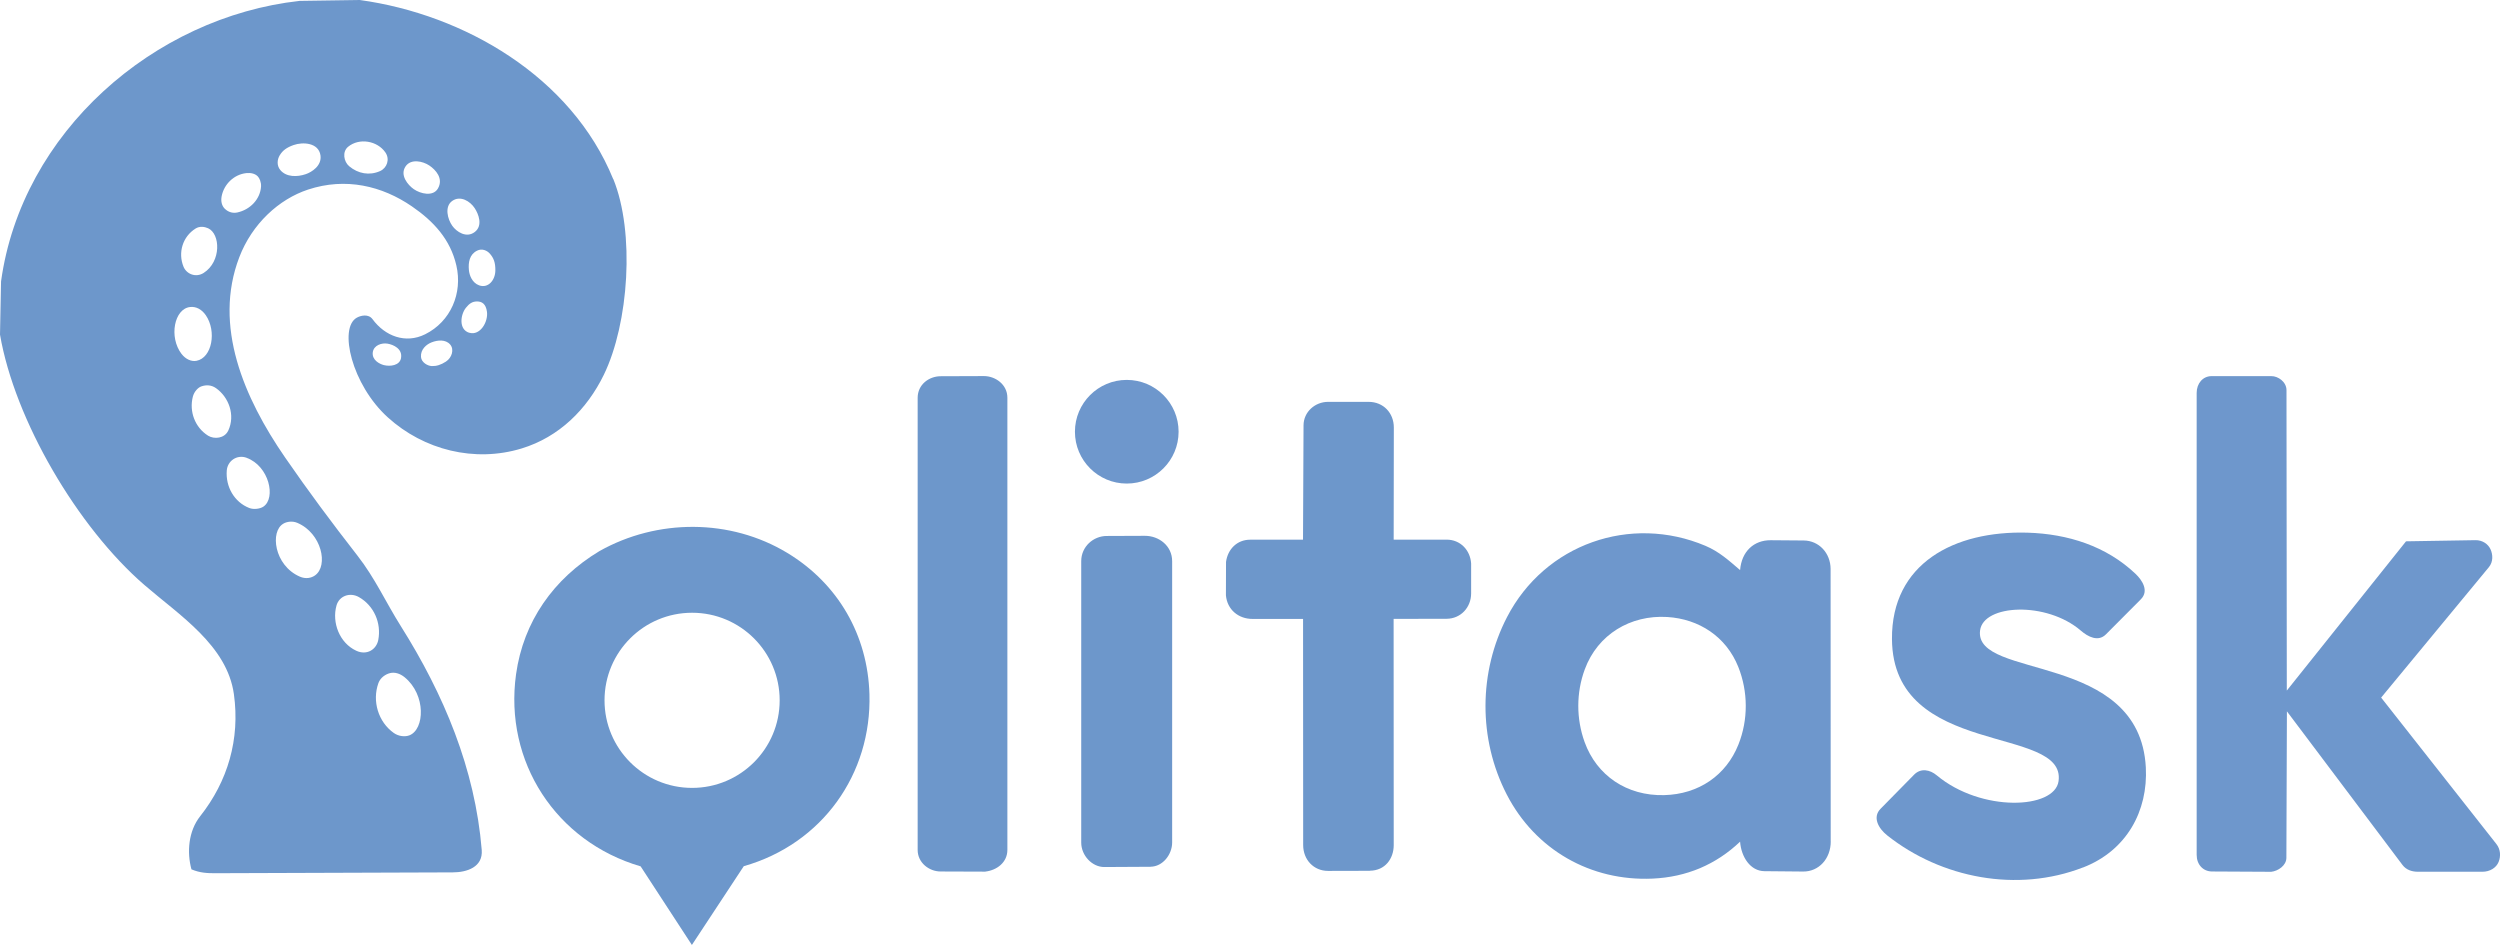
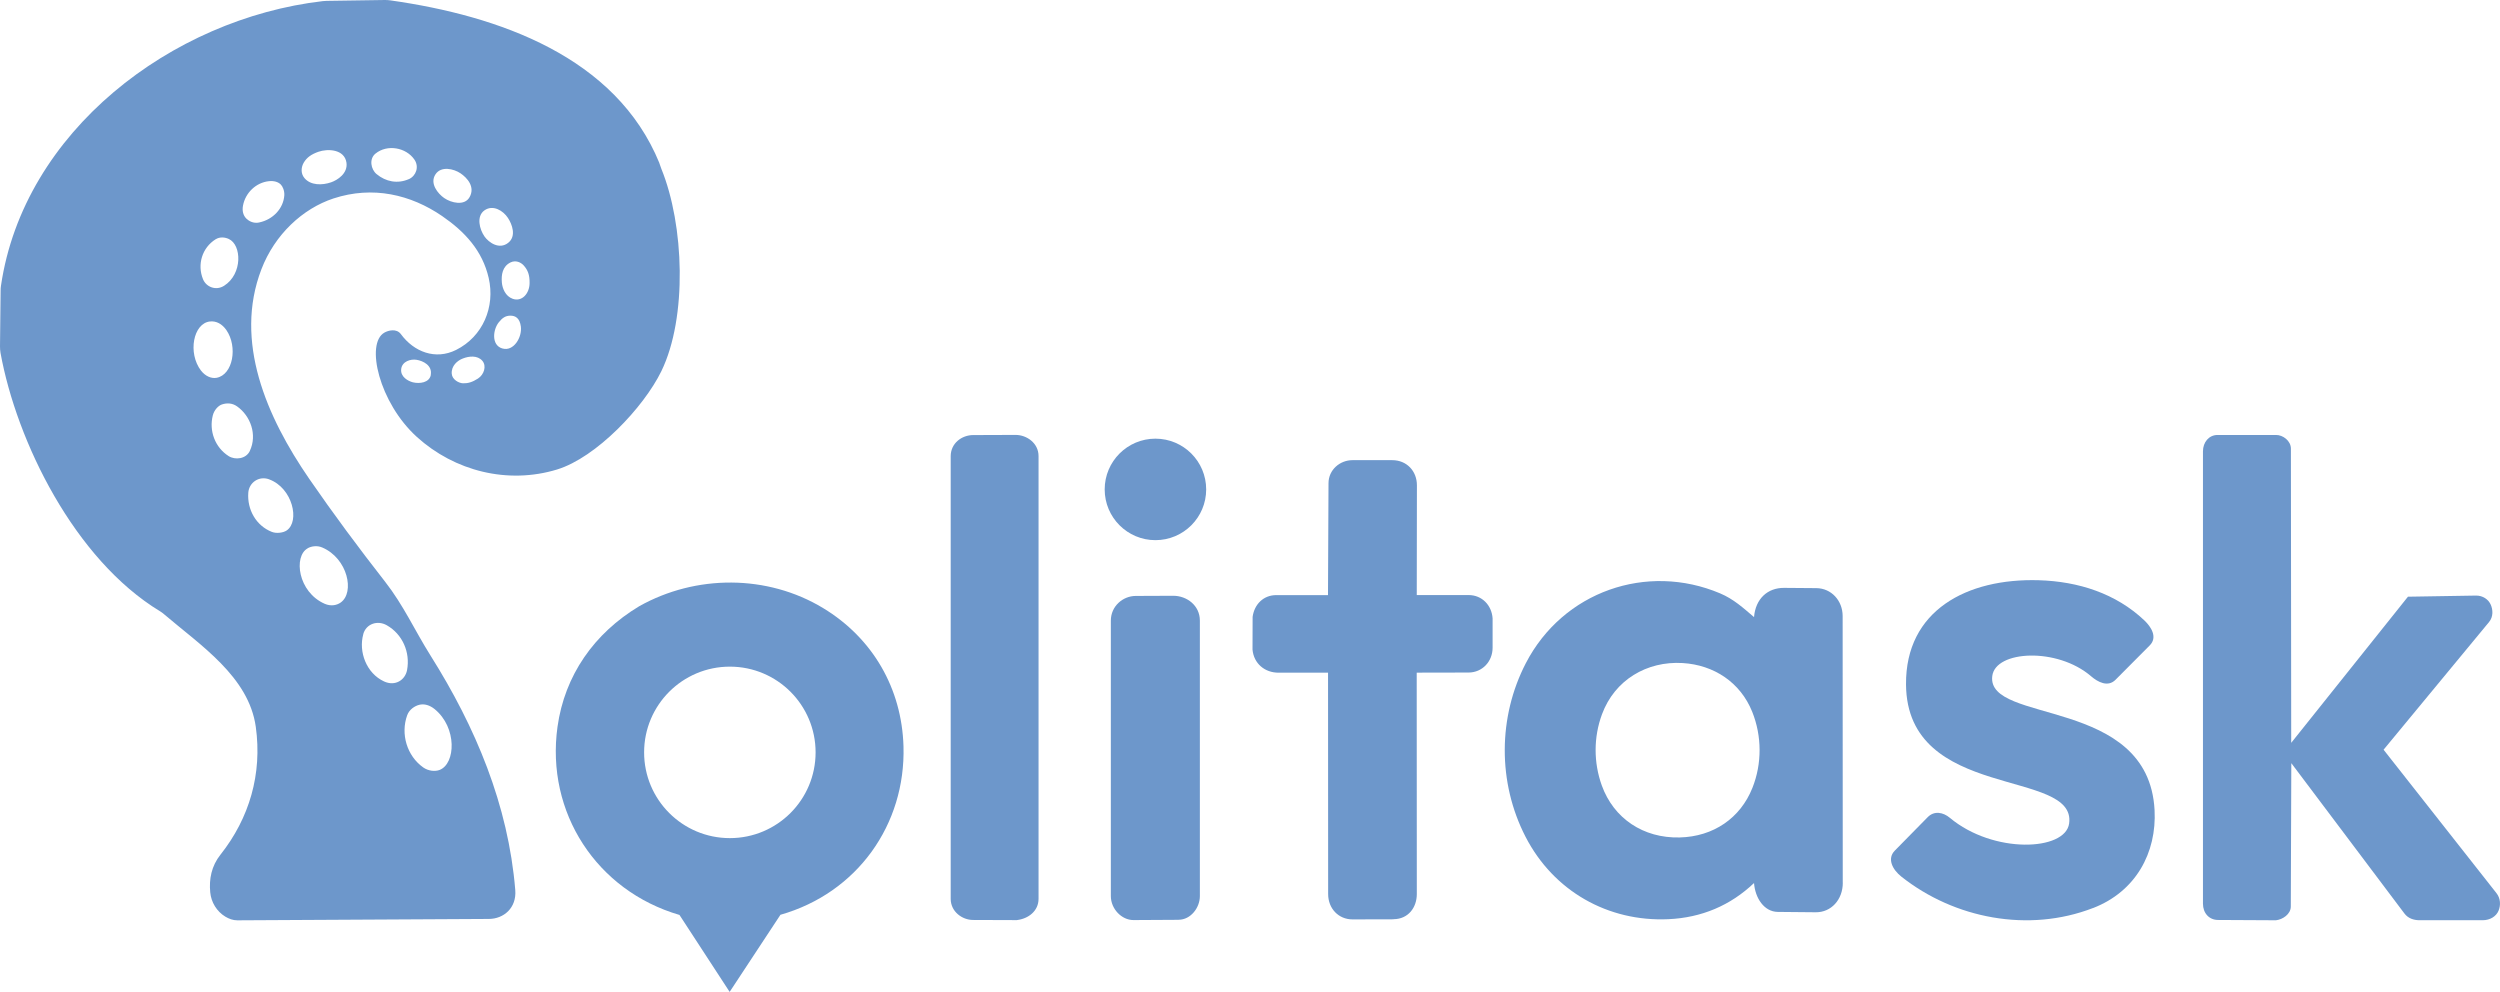
- <svg xmlns="http://www.w3.org/2000/svg" id="Livello_1" data-name="Livello 1" viewBox="0 0 477.03 180.31">
+ <svg xmlns="http://www.w3.org/2000/svg" id="Livello_1" version="1.1" viewBox="0 0 487.22 193.31">
  <defs>
    <style>
-       .cls-1 {
-         fill: #6e97cc;
-       }
- 
-       .cls-2 {
+       .st0 {
        fill: #6d97cb;
      }
    </style>
  </defs>
-   <path class="cls-1" d="M349.33,160.55c0,3.31-2.28,5.78-5.27,5.75l-7.4-.07c-2.67-.03-4.42-2.71-4.63-5.63-4.59,4.37-10.22,6.76-16.7,7.05-11.75.53-22.37-5.46-27.83-16.06s-5.36-23.38.06-33.84c7.23-13.96,23.58-19.64,37.86-13.6,2.64,1.12,4.47,2.8,6.61,4.63.29-3.59,2.65-5.72,5.85-5.7l6.28.05c2.92.02,5.13,2.41,5.14,5.43l.02,51.98ZM317.53,151.72c6.59-.16,11.84-3.77,14.18-9.65,1.89-4.73,1.86-10.1-.03-14.83-2.31-5.76-7.48-9.14-13.56-9.51-7-.42-13.26,3.32-15.72,9.98-1.65,4.46-1.65,9.41-.04,13.88,2.32,6.41,8.07,10.3,15.17,10.13Z" />
-   <path class="cls-1" d="M473.66,166.34h-12.29c-1.12,0-2.23-.34-2.95-1.3l-22.05-29.31-.1,27.94c0,1.49-1.59,2.54-2.9,2.68l-11.27-.06c-1.74,0-2.95-1.33-2.95-3.18v-88.14c0-1.79,1.16-3.2,2.85-3.2h11.38c1.34-.02,2.91,1.13,2.91,2.67l.06,57.33,22.75-28.48,13.24-.22c1.35-.02,2.44.74,2.9,1.78.41.94.54,2.31-.33,3.37l-20.56,24.89,21.99,27.94c.83,1.05.85,2.38.42,3.43-.45,1.1-1.64,1.86-3.09,1.86Z" />
-   <path class="cls-2" d="M141.92,165.28l-9.9,15.03-9.78-15c-16.14-4.71-26.09-19.97-23.77-36.66,1.4-10.03,7.13-18.22,15.92-23.5,11.03-6.2,24.96-6.23,35.85.36,9.71,5.88,15.33,15.71,15.66,26.94.44,15.24-9.01,28.57-23.98,32.83ZM148.77,133.63c0-9.23-7.48-16.71-16.71-16.71s-16.71,7.48-16.71,16.71,7.48,16.71,16.71,16.71,16.71-7.48,16.71-16.71Z" />
-   <path class="cls-1" d="M397.46,165.52c-12.56,4.87-27.05,2.05-37.35-6.11-1.72-1.36-2.85-3.49-1.28-5.08l6.41-6.52c1.27-1.29,3.01-.96,4.31.13,8.48,7.09,22.52,6.49,23.25,1.1,1.47-10.81-31.62-4.28-31.79-27.09-.11-14.43,11.87-20.72,25.87-20.31,7.71.23,15.03,2.57,20.59,7.84,1.34,1.27,2.6,3.29,1.04,4.86l-6.67,6.7c-1.48,1.49-3.42.47-4.77-.69-6.57-5.67-18.63-5.05-19.25-.04-1.18,9.45,30.45,3.9,31.63,26.12.44,8.3-3.65,15.88-11.99,19.1Z" />
-   <path class="cls-2" d="M261.39,166.16l-7.98.02c-2.73,0-4.75-2.12-4.75-4.94l-.02-43.14h-9.62c-2.72.01-4.86-1.79-5.1-4.51l.02-6.37c.33-2.43,2.1-4.24,4.61-4.24h10.08s.1-21.81.1-21.81c.01-2.6,2.22-4.49,4.67-4.49h7.75c2.82,0,4.81,2.12,4.81,4.9l-.03,21.39h10.11c2.61,0,4.51,2,4.67,4.56v5.72c-.01,2.66-1.99,4.81-4.68,4.82l-10.11.02.02,43.16c0,2.6-1.66,4.88-4.55,4.89Z" />
-   <path class="cls-2" d="M188.01,166.32l-8.55-.03c-2.13,0-4.36-1.63-4.36-4.11v-86.27c0-2.54,2.17-4.11,4.37-4.12l8.28-.03c2.17,0,4.47,1.59,4.47,4.13v86.28c0,2.38-1.99,3.88-4.2,4.14Z" />
-   <path class="cls-2" d="M219.54,165.39l-8.83.05c-2.3.01-4.4-2.18-4.4-4.67v-53.69c0-2.79,2.32-4.8,4.85-4.81l7.29-.03c2.69-.01,5.21,1.91,5.21,4.83v53.7c0,2.27-1.79,4.6-4.13,4.61Z" />
-   <circle class="cls-1" cx="215" cy="82.38" r="9.89" />
-   <path class="cls-2" d="M117,34.16C109.03,14.63,88.58,2.75,68.64,0l-11.47.17C29.32,3.26,4.12,25.28.2,53.7l-.2,10.14c2.81,16.35,14.81,36.76,27.55,47.78,6.7,5.79,15.78,11.54,17.08,20.83,1.2,8.6-1.17,16.64-6.43,23.29-2.27,2.87-2.55,6.9-1.67,10.14,1.67.7,3.05.75,4.79.74l45.06-.16c2.72,0,5.8-1.01,5.54-4.27-1.27-15.52-7.24-29.7-15.44-42.72-2.9-4.61-4.91-9.14-8.28-13.46-4.82-6.18-9.37-12.29-13.83-18.76-7.79-11.31-13.74-25.04-8.71-38.17,2.44-6.37,7.55-11.07,13.13-12.91,7.17-2.36,14.1-.71,19.81,3.21,4.15,2.85,7.34,6.31,8.48,11.28,1.22,5.28-1.07,10.69-5.95,13.12-3.75,1.87-7.67.36-10.05-2.88-.8-1.08-2.29-.68-3-.28-3.5,1.95-.97,12.79,5.93,19.03,6.87,6.22,16.55,8.66,25.53,5.92,7.14-2.18,12.46-7.45,15.68-14.06,4.77-9.8,5.96-27.17,1.8-37.36ZM37.33,43.6c.76-.47,1.68-.36,2.37-.05,2.36,1.06,2.56,6.36-.84,8.53-1.48.94-3.25.24-3.84-1.18-1.1-2.69-.17-5.76,2.31-7.3ZM34.65,67.55c-2.47-3.23-1.4-8.65,1.64-8.97,1.16-.12,2.21.46,2.98,1.57,2.1,3.05,1.2,8.14-1.79,8.7-.98.18-2.07-.32-2.83-1.31ZM74.4,128.44c.93-.23,1.93.07,2.81.79,4.12,3.37,3.82,9.94.91,11.08-.83.32-2.05.21-2.98-.45-2.97-2.1-4.17-6.1-2.93-9.53.38-1.05,1.39-1.69,2.2-1.89ZM64.2,115.56c.53-1.91,2.62-2.57,4.28-1.63,2.86,1.62,4.32,4.93,3.7,8.18-.34,1.79-2.15,3.01-4.2,2.06-3.22-1.49-4.67-5.4-3.78-8.6ZM54.08,99.91c.65-.37,1.71-.55,2.66-.14,4.65,1.98,5.97,8.2,3.36,10.03-.71.5-1.75.72-2.89.23-4.93-2.15-5.71-8.67-3.13-10.11ZM47.06,87.36c4.29,1.57,5.64,7.66,3.2,9.31-.61.42-1.84.6-2.7.26-2.86-1.12-4.53-4.06-4.29-7.15.14-1.83,1.94-3.1,3.79-2.43ZM43.55,82.17c-.7,1.5-2.68,1.69-3.85.96-2.51-1.58-3.63-4.62-2.9-7.45.26-.99,1.01-1.75,1.64-1.96.91-.31,1.89-.28,2.77.34,2.45,1.72,3.73,5.16,2.34,8.12ZM45.25,40.55c-1.08.23-1.93-.3-2.33-.69-.6-.58-.81-1.44-.63-2.4.44-2.31,2.36-4.18,4.72-4.43.88-.09,1.66.11,2.15.6.35.34.7,1.12.65,1.96-.15,2.4-2.06,4.43-4.56,4.96ZM58.35,33.23c-1.63.56-3.72.59-4.86-.78-.74-.89-.58-2.04-.12-2.81.57-.95,1.37-1.51,2.64-1.96,1.77-.63,4.78-.47,5.14,1.96.29,1.98-1.66,3.2-2.8,3.59ZM76.53,68.3c-.26,1.47-2.08,1.66-3.27,1.37-.87-.22-2.31-.98-2.13-2.44.18-1.38,1.74-1.84,2.8-1.66,1.16.19,2.9,1,2.59,2.73ZM85.12,68.98c-1.03.66-1.84.9-2.73.87-.76-.02-1.98-.67-2.06-1.74-.11-1.43,1.03-2.41,2.04-2.79,1.1-.43,2.64-.61,3.53.42.82.96.3,2.53-.78,3.23ZM72.51,32.65c-2.02.89-4.18.5-5.88-.93-1.03-.86-1.38-2.76-.2-3.72,2.14-1.75,5.57-1.14,7.11,1.09.9,1.31.3,2.97-1.03,3.56ZM83.56,35.97c-.91,1.58-3.31,1.03-4.61.12-1.13-.79-2.69-2.66-1.57-4.33,1.02-1.53,3.3-1.01,4.54-.18,1.21.81,2.75,2.48,1.64,4.39ZM86.29,43.07c-.88-1.24-1.52-3.65,0-4.73,1.56-1.1,3.42.06,4.28,1.37.74,1.11,1.61,3.33.03,4.55-1.6,1.24-3.49-.02-4.32-1.2ZM89.54,63.5c-2.03-.61-1.71-3.43-.64-4.77.65-.82,1.23-1.19,2.07-1.21.98-.02,1.75.46,1.95,1.98.25,1.97-1.34,4.6-3.37,3.99ZM91.43,54.45c-1.33-.48-1.87-1.9-1.96-2.94-.13-1.43.1-2.95,1.56-3.68.98-.49,1.94,0,2.43.56.73.82,1.08,1.7,1.06,3.22-.02,1.88-1.39,3.45-3.09,2.84Z" />
+   <path class="st0" d="M359.14,172.04c0,3.31-2.28,5.78-5.27,5.75l-7.4-.07c-2.67-.03-4.42-2.71-4.63-5.63-4.59,4.37-10.22,6.76-16.7,7.05-11.75.53-22.37-5.46-27.83-16.06s-5.36-23.38.06-33.84c7.23-13.96,23.58-19.64,37.86-13.6,2.64,1.12,4.47,2.8,6.61,4.63.29-3.59,2.65-5.72,5.85-5.7l6.28.05c2.92.02,5.13,2.41,5.14,5.43l.02,51.98h.01ZM327.34,163.21c6.59-.16,11.84-3.77,14.18-9.65,1.89-4.73,1.86-10.1-.03-14.83-2.31-5.76-7.48-9.14-13.56-9.51-7-.42-13.26,3.32-15.72,9.98-1.65,4.46-1.65,9.41-.04,13.88,2.32,6.41,8.07,10.3,15.17,10.13h0Z" />
+   <path class="st0" d="M483.84,179.34h-12.29c-1.12,0-2.23-.34-2.95-1.3l-22.05-29.31-.1,27.94c0,1.49-1.59,2.54-2.9,2.68l-11.27-.06c-1.74,0-2.95-1.33-2.95-3.18v-88.14c0-1.79,1.16-3.2,2.85-3.2h11.38c1.34-.02,2.91,1.13,2.91,2.67l.06,57.33,22.75-28.48,13.24-.22c1.35-.02,2.44.74,2.9,1.78.41.94.54,2.31-.33,3.37l-20.56,24.89,21.99,27.94c.83,1.05.85,2.38.42,3.43-.45,1.1-1.64,1.86-3.09,1.86h-.01Z" />
+   <path class="st0" d="M152.1,178.28l-9.9,15.03-9.78-15c-16.14-4.71-26.09-19.97-23.77-36.66,1.4-10.03,7.13-18.22,15.92-23.5,11.03-6.2,24.96-6.23,35.85.36,9.71,5.88,15.33,15.71,15.66,26.94.44,15.24-9.01,28.57-23.98,32.83ZM158.95,146.63c0-9.23-7.48-16.71-16.71-16.71s-16.71,7.48-16.71,16.71,7.48,16.71,16.71,16.71,16.71-7.48,16.71-16.71h0Z" />
+   <path class="st0" d="M407.91,176.96c-12.56,4.87-27.05,2.05-37.35-6.11-1.72-1.36-2.85-3.49-1.28-5.08l6.41-6.52c1.27-1.29,3.01-.96,4.31.13,8.48,7.09,22.52,6.49,23.25,1.1,1.47-10.81-31.62-4.28-31.79-27.09-.11-14.43,11.87-20.72,25.87-20.31,7.71.23,15.03,2.57,20.59,7.84,1.34,1.27,2.6,3.29,1.04,4.86l-6.67,6.7c-1.48,1.49-3.42.47-4.77-.69-6.57-5.67-18.63-5.05-19.25-.04-1.18,9.45,30.45,3.9,31.63,26.12.44,8.3-3.65,15.88-11.99,19.1h0Z" />
+   <path class="st0" d="M271.57,179.16l-7.98.02c-2.73,0-4.75-2.12-4.75-4.94l-.02-43.14h-9.62c-2.72.01-4.86-1.79-5.1-4.51l.02-6.37c.33-2.43,2.1-4.24,4.61-4.24h10.08l.1-21.81c0-2.6,2.22-4.49,4.67-4.49h7.75c2.82,0,4.81,2.12,4.81,4.9l-.03,21.39h10.11c2.61,0,4.51,2,4.67,4.56v5.72c-.01,2.66-1.99,4.81-4.68,4.82l-10.11.02.02,43.16c0,2.6-1.66,4.88-4.55,4.89v.02Z" />
+   <path class="st0" d="M198.19,179.32l-8.55-.03c-2.13,0-4.36-1.63-4.36-4.11v-86.27c0-2.54,2.17-4.11,4.37-4.12l8.28-.03c2.17,0,4.47,1.59,4.47,4.13v86.28c0,2.38-1.99,3.88-4.2,4.14h0Z" />
+   <path class="st0" d="M229.72,179.26l-8.83.05c-2.3,0-4.4-2.18-4.4-4.67v-53.69c0-2.79,2.32-4.8,4.85-4.81l7.29-.03c2.69-.01,5.21,1.91,5.21,4.83v53.7c0,2.27-1.79,4.6-4.13,4.61h0Z" />
+   <circle class="st0" cx="225.18" cy="95.38" r="9.89" />
+   <path class="st0" d="M128.51,31.79C120.05,11.07,97.24,3.07,76.06.07c-.35-.05-.7-.07-1.05-.07l-11.36.17c-.25,0-.5.02-.75.05C33.39,3.65,4.6,25.65.19,55.68c-.05.31-.07.63-.07.95L0,67.5c0,.43.03.85.1,1.27,3.14,17.28,14.42,40.26,31.09,50.36.26.16.51.34.74.54,7.13,6.09,16.55,12.2,17.92,21.98,1.28,9.2-1.25,17.8-6.88,24.91-1.77,2.23-2.24,4.77-2,7.33.18,1.95,1.27,3.74,2.94,4.75.72.43,1.48.72,2.34.72l49-.27c2.91,0,5.45-2.14,5.17-5.63-1.36-16.6-7.74-31.76-16.51-45.69-3.1-4.93-5.25-9.78-8.86-14.4-5.16-6.61-10.02-13.14-14.79-20.06-8.33-12.1-14.7-26.78-9.32-40.82,2.61-6.81,8.07-11.84,14.04-13.81,7.67-2.52,15.08-.76,21.19,3.43,4.44,3.05,7.85,6.75,9.07,12.06,1.3,5.65-1.14,11.43-6.36,14.03-4.01,2-8.2.39-10.75-3.08-.86-1.16-2.45-.73-3.21-.3-3.74,2.09-1.04,13.68,6.34,20.35,7.35,6.65,17.7,9.26,27.3,6.33,7.64-2.33,16.88-12.09,20.33-19.16,5.1-10.48,4.45-28.54,0-39.44l-.4-1.13ZM42.05,46.62c.81-.5,1.8-.39,2.53-.05,2.52,1.13,2.74,6.8-.9,9.12-1.58,1.01-3.48.26-4.11-1.26-1.18-2.88-.18-6.16,2.47-7.81ZM39.18,72.24c-2.64-3.45-1.5-9.25,1.75-9.59,1.24-.13,2.36.49,3.19,1.68,2.25,3.26,1.28,8.71-1.91,9.3-1.05.19-2.21-.34-3.03-1.4h0ZM81.7,137.36c.99-.25,2.06.07,3.01.84,4.41,3.6,4.09,10.63.97,11.85-.89.34-2.19.22-3.19-.48-3.18-2.25-4.46-6.52-3.13-10.19.41-1.12,1.49-1.81,2.35-2.02h-.01ZM70.79,123.59c.57-2.04,2.8-2.75,4.58-1.74,3.06,1.73,4.62,5.27,3.96,8.75-.36,1.91-2.3,3.22-4.49,2.2-3.44-1.59-4.99-5.78-4.04-9.2h0ZM59.96,106.85c.7-.4,1.83-.59,2.84-.15,4.97,2.12,6.38,8.77,3.59,10.73-.76.53-1.87.77-3.09.25-5.27-2.3-6.11-9.27-3.35-10.81h0ZM52.45,93.42c4.59,1.68,6.03,8.19,3.42,9.96-.65.45-1.97.64-2.89.28-3.06-1.2-4.84-4.34-4.59-7.65.15-1.96,2.07-3.32,4.05-2.6h0ZM48.7,87.87c-.75,1.6-2.87,1.81-4.12,1.03-2.68-1.69-3.88-4.94-3.1-7.97.28-1.06,1.08-1.87,1.75-2.1.97-.33,2.02-.3,2.96.36,2.62,1.84,3.99,5.52,2.5,8.68h0ZM50.52,43.36c-1.16.25-2.06-.32-2.49-.74-.64-.62-.87-1.54-.67-2.57.47-2.47,2.52-4.47,5.05-4.74.94-.1,1.78.12,2.3.64.37.36.75,1.2.7,2.1-.16,2.57-2.2,4.74-4.88,5.3ZM64.53,35.53c-1.74.6-3.98.63-5.2-.83-.79-.95-.62-2.18-.13-3.01.61-1.02,1.47-1.61,2.82-2.1,1.89-.67,5.11-.5,5.5,2.1.31,2.12-1.78,3.42-2.99,3.84ZM83.97,73.04c-.28,1.57-2.22,1.78-3.5,1.47-.93-.24-2.47-1.05-2.28-2.61.19-1.48,1.86-1.97,2.99-1.78,1.24.2,3.1,1.07,2.77,2.92h.01ZM93.16,73.77c-1.1.71-1.97.96-2.92.93-.81-.02-2.12-.72-2.2-1.86-.12-1.53,1.1-2.58,2.18-2.98,1.18-.46,2.82-.65,3.78.45.88,1.03.32,2.71-.83,3.45h0ZM79.67,34.91c-2.16.95-4.47.53-6.29-.99-1.1-.92-1.48-2.95-.21-3.98,2.29-1.87,5.96-1.22,7.6,1.17.96,1.4.32,3.18-1.1,3.81ZM91.49,38.46c-.97,1.69-3.54,1.1-4.93.13-1.21-.84-2.88-2.84-1.68-4.63,1.09-1.64,3.53-1.08,4.86-.19,1.29.87,2.94,2.65,1.75,4.7ZM94.41,46.06c-.94-1.33-1.63-3.9,0-5.06,1.67-1.18,3.66.06,4.58,1.47.79,1.19,1.72,3.56.03,4.87-1.71,1.33-3.73-.02-4.62-1.28h.01ZM97.89,67.91c-2.17-.65-1.83-3.67-.68-5.1.7-.88,1.32-1.27,2.21-1.29,1.05-.02,1.87.49,2.09,2.12.27,2.11-1.43,4.92-3.6,4.27h-.01ZM99.91,58.23c-1.42-.51-2-2.03-2.1-3.14-.14-1.53.11-3.16,1.67-3.94,1.05-.52,2.07,0,2.6.6.78.88,1.16,1.82,1.13,3.44-.02,2.01-1.49,3.69-3.3,3.04Z" />
</svg>
